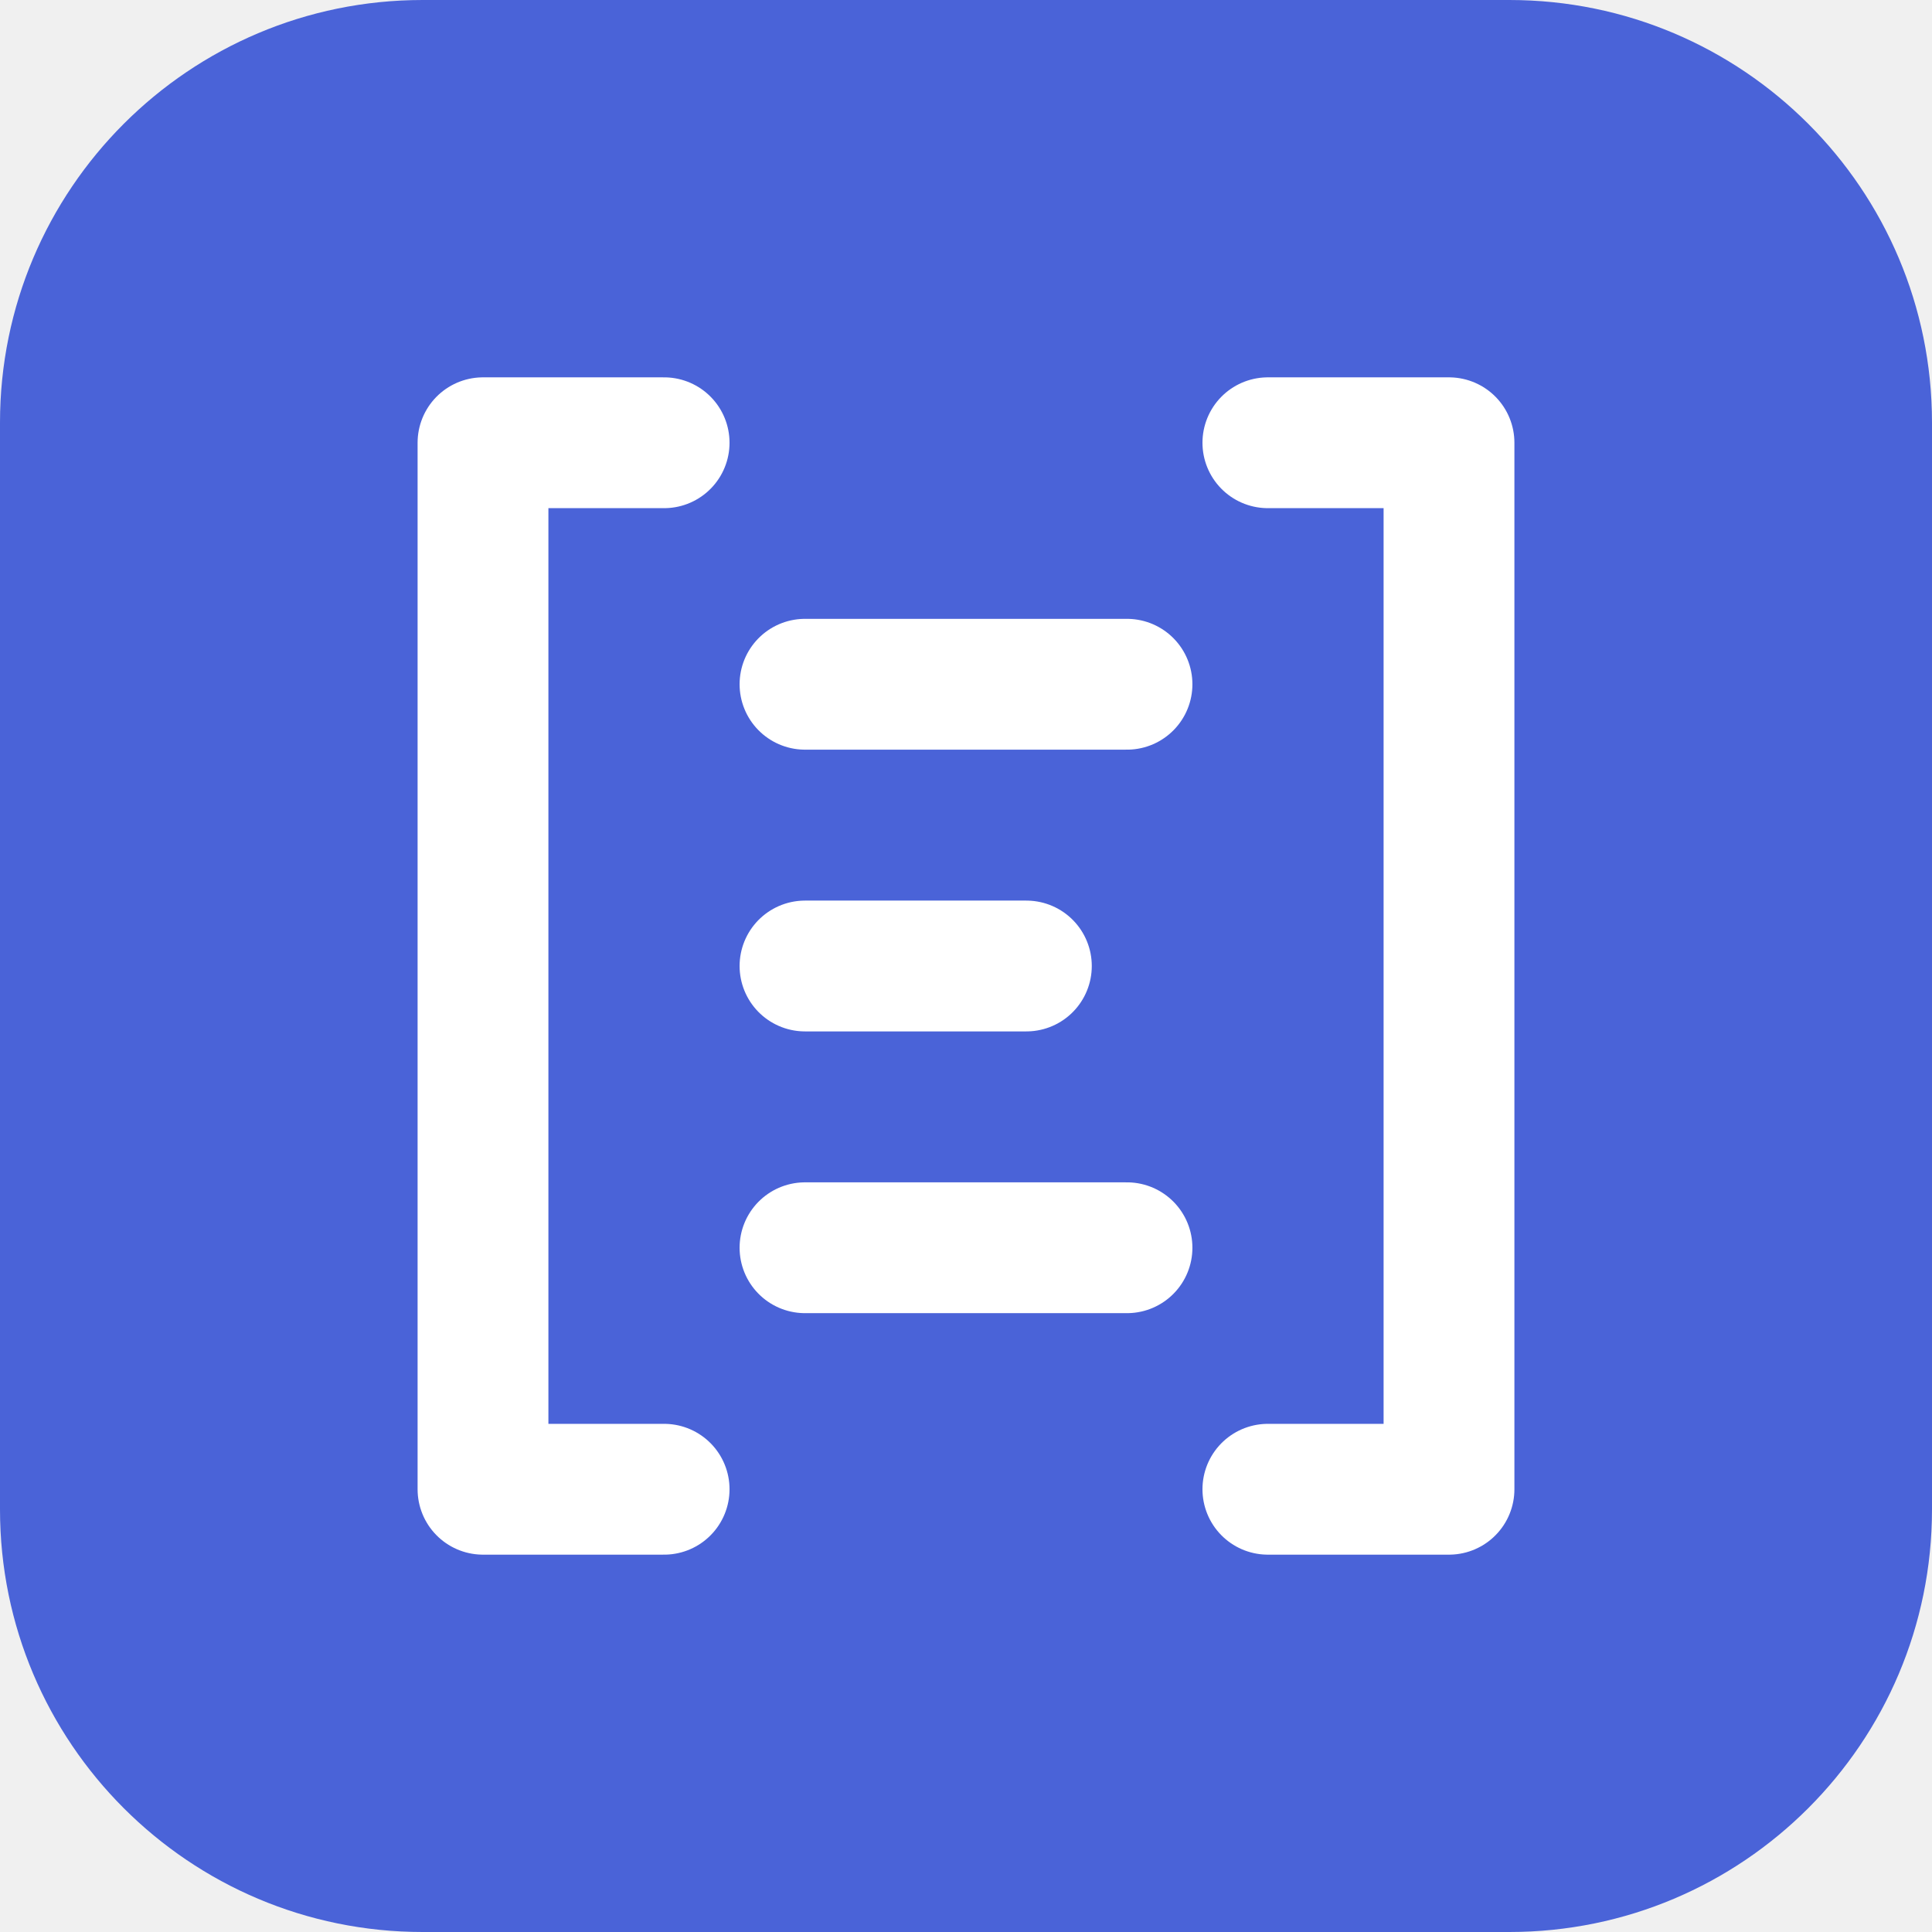
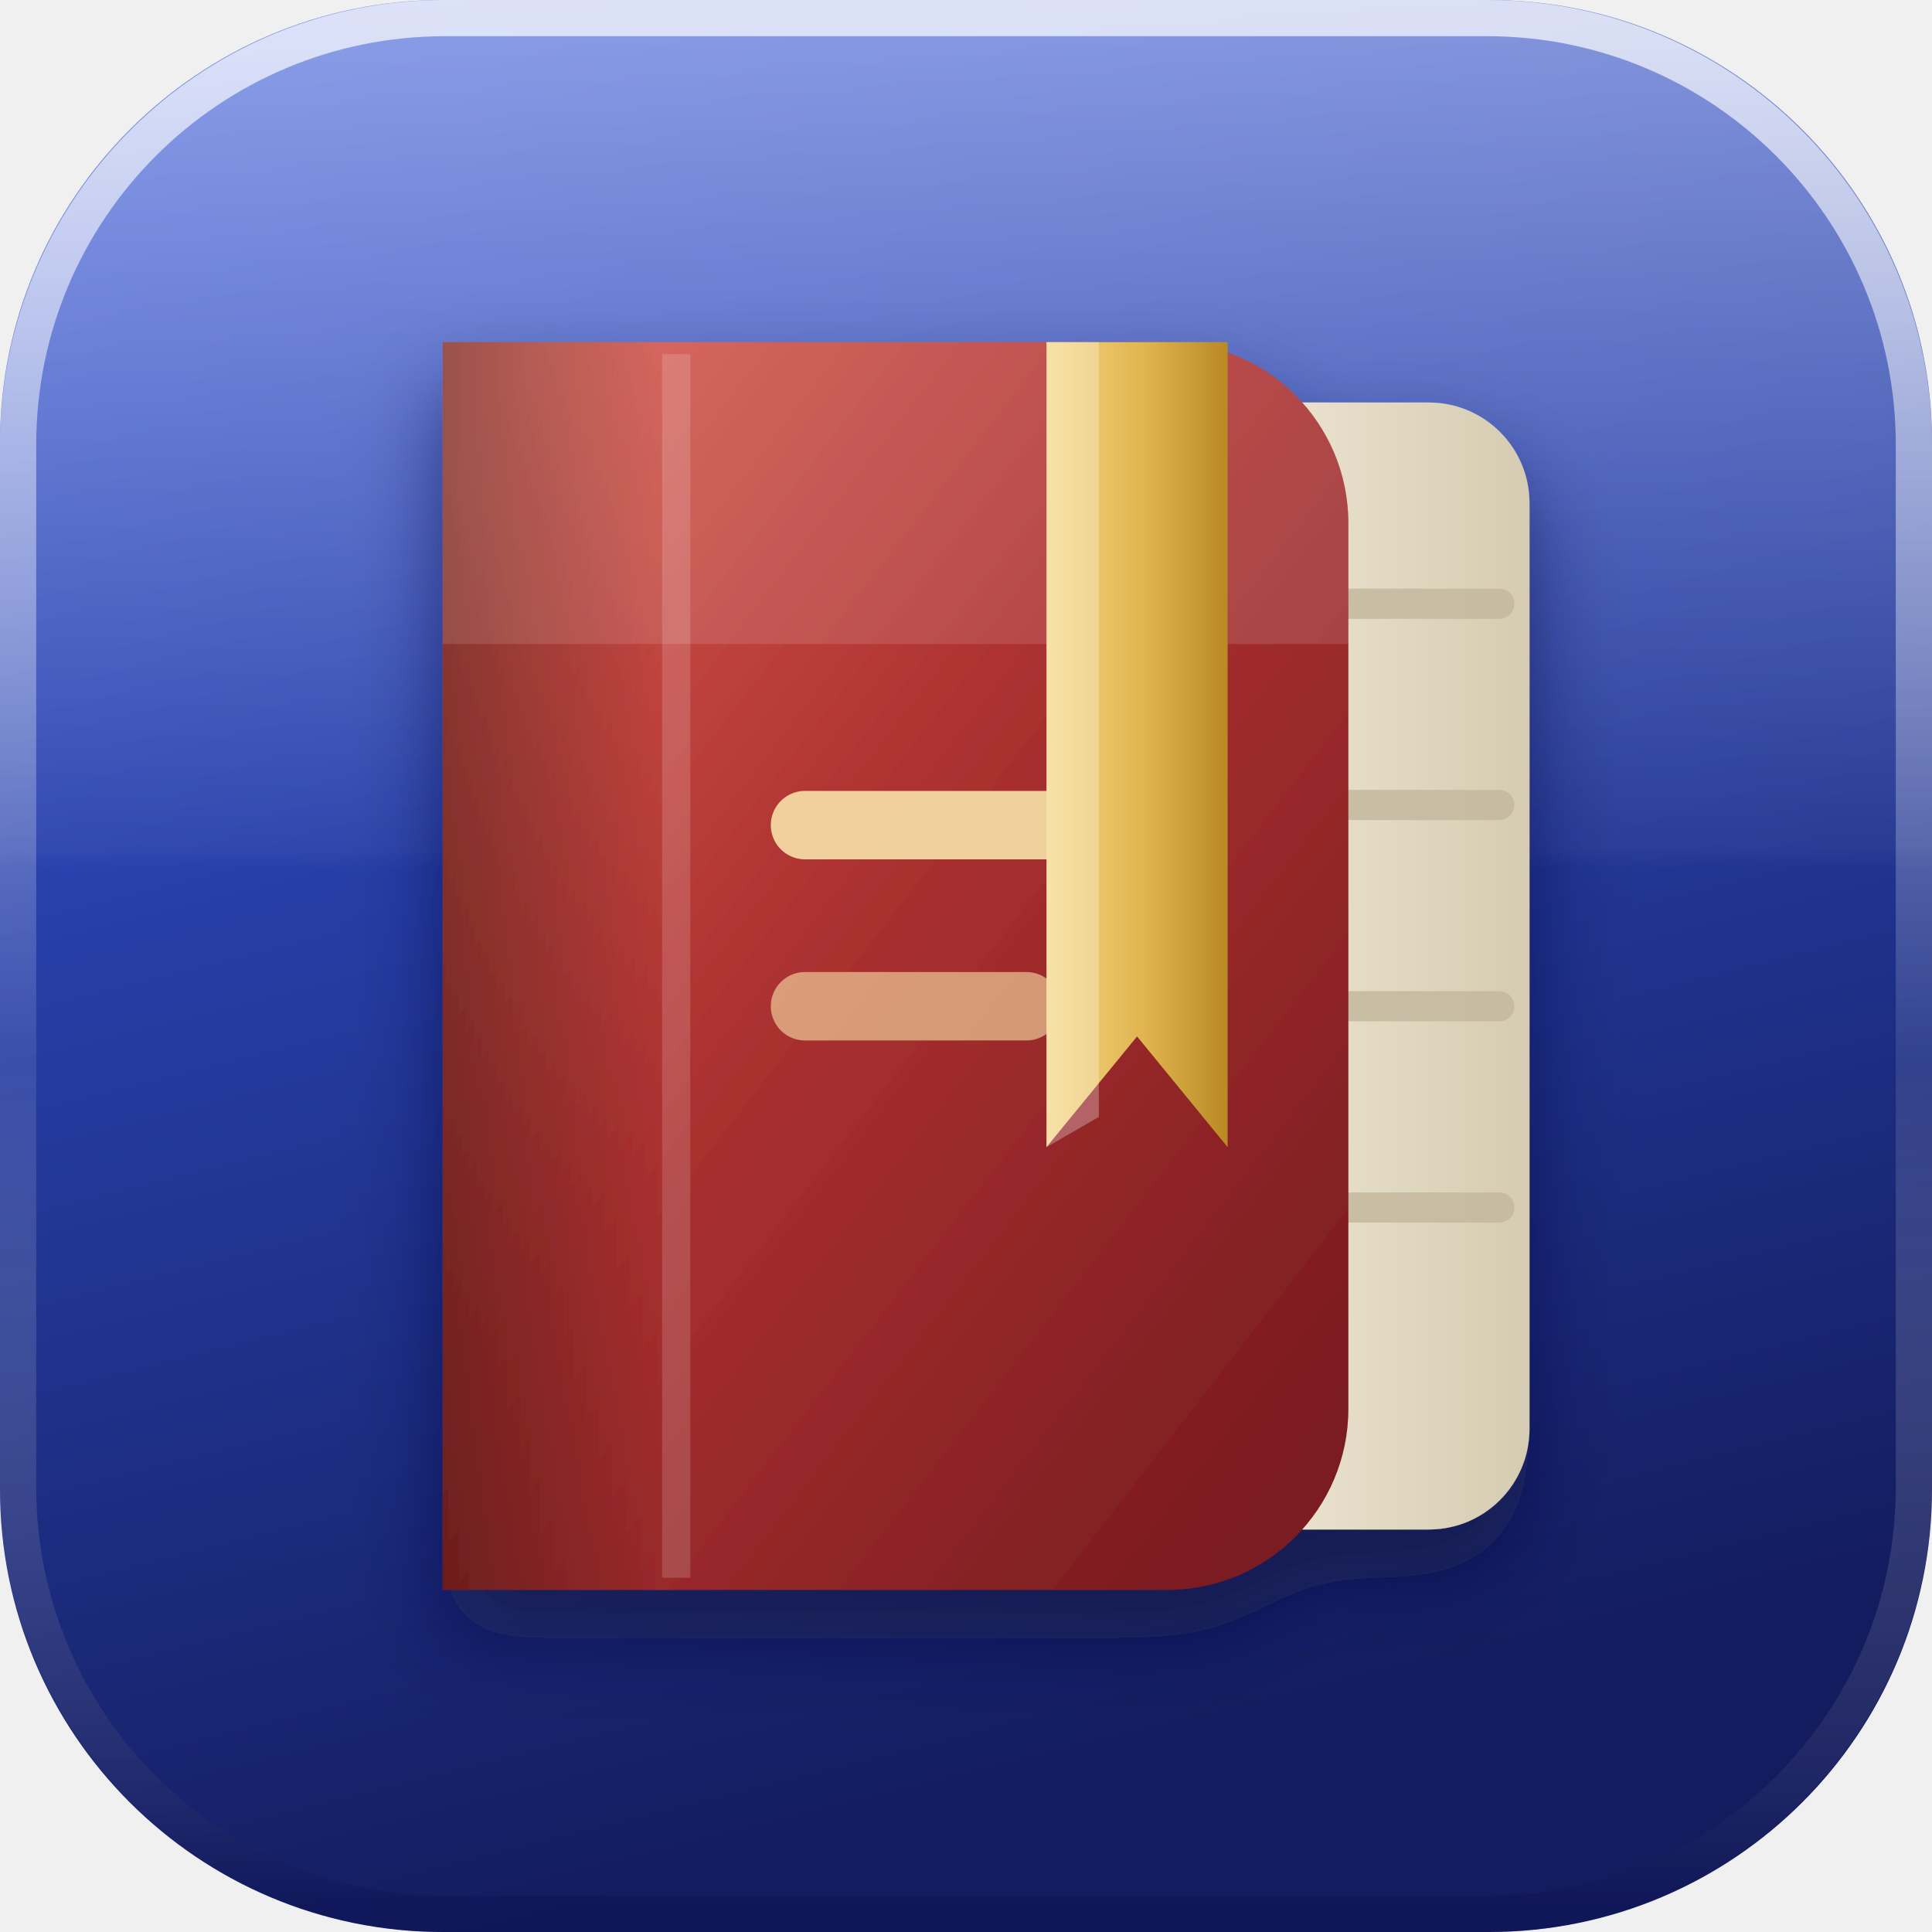
<svg xmlns="http://www.w3.org/2000/svg" width="96" height="96" viewBox="0 0 96 96">
-   <rect width="96" height="96" rx="21" fill="#4a63d8" />
-   <g fill="none" stroke="#fff" stroke-width="6.5" stroke-linecap="round" stroke-linejoin="round">
-     <path d="M33 22H24v52h9M63 22h9v52h-9" />
-     <path d="M40 34h16M40 48h11M40 62h16" />
+   <defs>
+     <linearGradient id="tile" x1="0" y1="0" x2="0.25" y2="1">
+       <stop offset="0" stop-color="#4a68e0" />
+       <stop offset="0.45" stop-color="#2740aa" />
+       <stop offset="1" stop-color="#131c5e" />
+     </linearGradient>
+     <linearGradient id="gloss" x1="0" y1="0" x2="0" y2="1">
+       <stop offset="0" stop-color="#ffffff" stop-opacity="0.38" />
+       <stop offset="0.44" stop-color="#ffffff" stop-opacity="0.04" />
+       <stop offset="0.45" stop-color="#ffffff" stop-opacity="0" />
+     </linearGradient>
+     <linearGradient id="rim" x1="0" y1="0" x2="0" y2="1">
+       <stop offset="0" stop-color="#ffffff" stop-opacity="0.7" />
+       <stop offset="0.55" stop-color="#ffffff" stop-opacity="0.1" />
+       <stop offset="1" stop-color="#0b1152" stop-opacity="0.45" />
+     </linearGradient>
+     <linearGradient id="cover" x1="0.1" y1="0" x2="0.95" y2="0.9">
+       <stop offset="0" stop-color="#d6584d" />
+       <stop offset="0.45" stop-color="#ac3130" />
+       <stop offset="1" stop-color="#7a1c20" />
+     </linearGradient>
+     <linearGradient id="paper" x1="0" y1="0" x2="1" y2="0">
+       <stop offset="0" stop-color="#fffdf6" />
+       <stop offset="0.65" stop-color="#f3ecd9" />
+       <stop offset="1" stop-color="#d5cbb2" />
+     </linearGradient>
+     <linearGradient id="ribbon" x1="0" y1="0" x2="1" y2="0">
+       <stop offset="0" stop-color="#f5d685" />
+       <stop offset="0.55" stop-color="#e0b44e" />
+       <stop offset="1" stop-color="#b98a24" />
+     </linearGradient>
+     <linearGradient id="spine" x1="0" y1="0" x2="1" y2="0">
+       <stop offset="0" stop-color="#000000" stop-opacity="0.34" />
+       <stop offset="1" stop-color="#000000" stop-opacity="0" />
+     </linearGradient>
+     <filter id="cast" x="-40%" y="-40%" width="180%" height="180%">
+       <feGaussianBlur in="SourceAlpha" stdDeviation="2.1" />
+       <feOffset dy="2.4" result="s" />
+       <feFlood flood-color="#0a0f3a" flood-opacity="0.55" />
+       <feComposite in2="s" operator="in" />
+       <feMerge>
+         <feMergeNode />
+         <feMergeNode in="SourceGraphic" />
+       </feMerge>
+     </filter>
+   </defs>
+   <rect width="96" height="96" rx="22" fill="url(#tile)" />
+   <rect width="96" height="96" rx="22" fill="url(#gloss)" />
+   <rect x="0.9" y="0.9" width="94.2" height="94.2" rx="21.2" fill="none" stroke="url(#rim)" stroke-width="1.8" />
+   <g filter="url(#cast)">
+     <path d="M27 20h44a5 5 0 0 1 5 5v46a5 5 0 0 1-5 5H27Z" fill="url(#paper)" />
+     <g stroke="#c4b99f" stroke-opacity="0.85" stroke-width="1.5" stroke-linecap="round">
+       <path d="M74.5 30h-9M74.5 40h-9M74.5 50h-9M74.5 60h-9" />
+     </g>
+     <path d="M22 17h36a9 9 0 0 1 9 9v44a9 9 0 0 1-9 9H22Z" fill="url(#cover)" />
+     <path d="M22 17h11v62H22Z" fill="url(#spine)" />
+     <path d="M33.6 17.6v60.8" stroke="#ffffff" stroke-opacity="0.16" stroke-width="1.4" />
+     <path d="M22 17h36a9 9 0 0 1 9 9v6H22Z" fill="#ffffff" fill-opacity="0.12" />
+     <g stroke="#f6dda6" stroke-linecap="round">
+       <path d="M40 41h18" stroke-width="3.4" stroke-opacity="0.92" />
+       <path d="M40 50h11" stroke-width="3.4" stroke-opacity="0.62" />
+     </g>
+     <path d="M52 17h9v40l-4.5-5.5L52 57Z" fill="url(#ribbon)" />
+     <path d="M52 17h2.6v38.5L52 57Z" fill="#ffffff" fill-opacity="0.28" />
  </g>
</svg>
